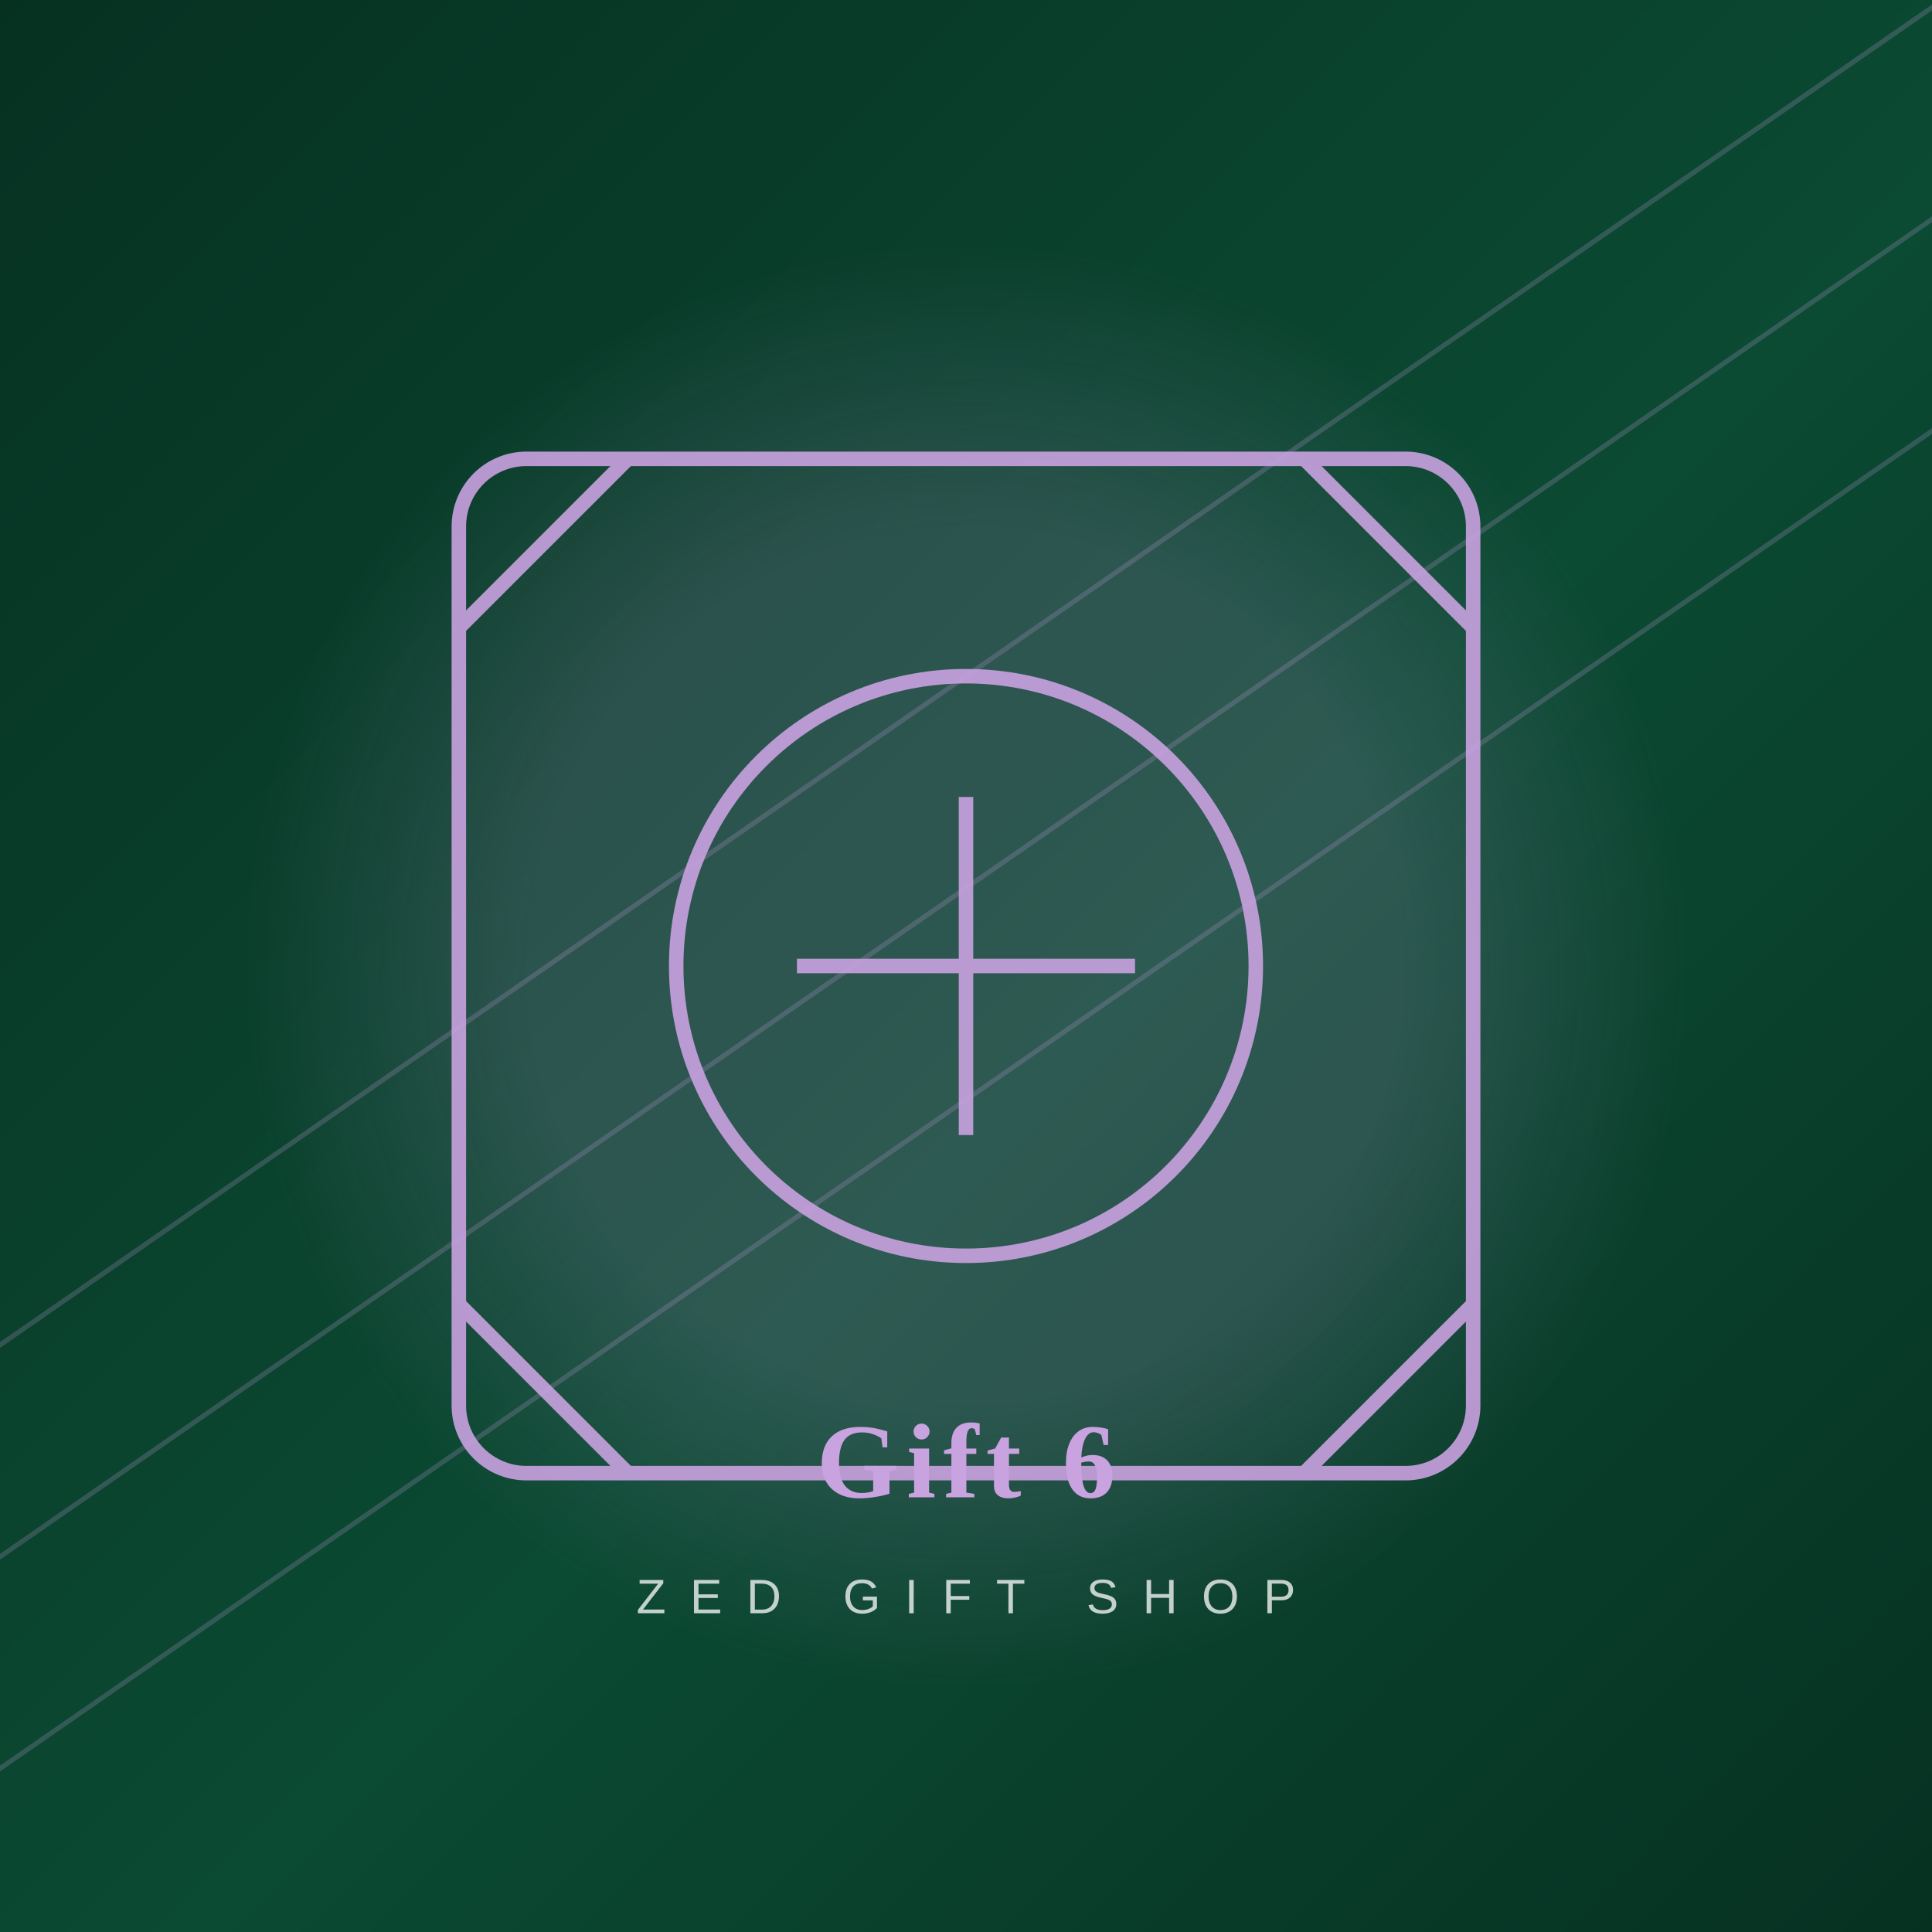
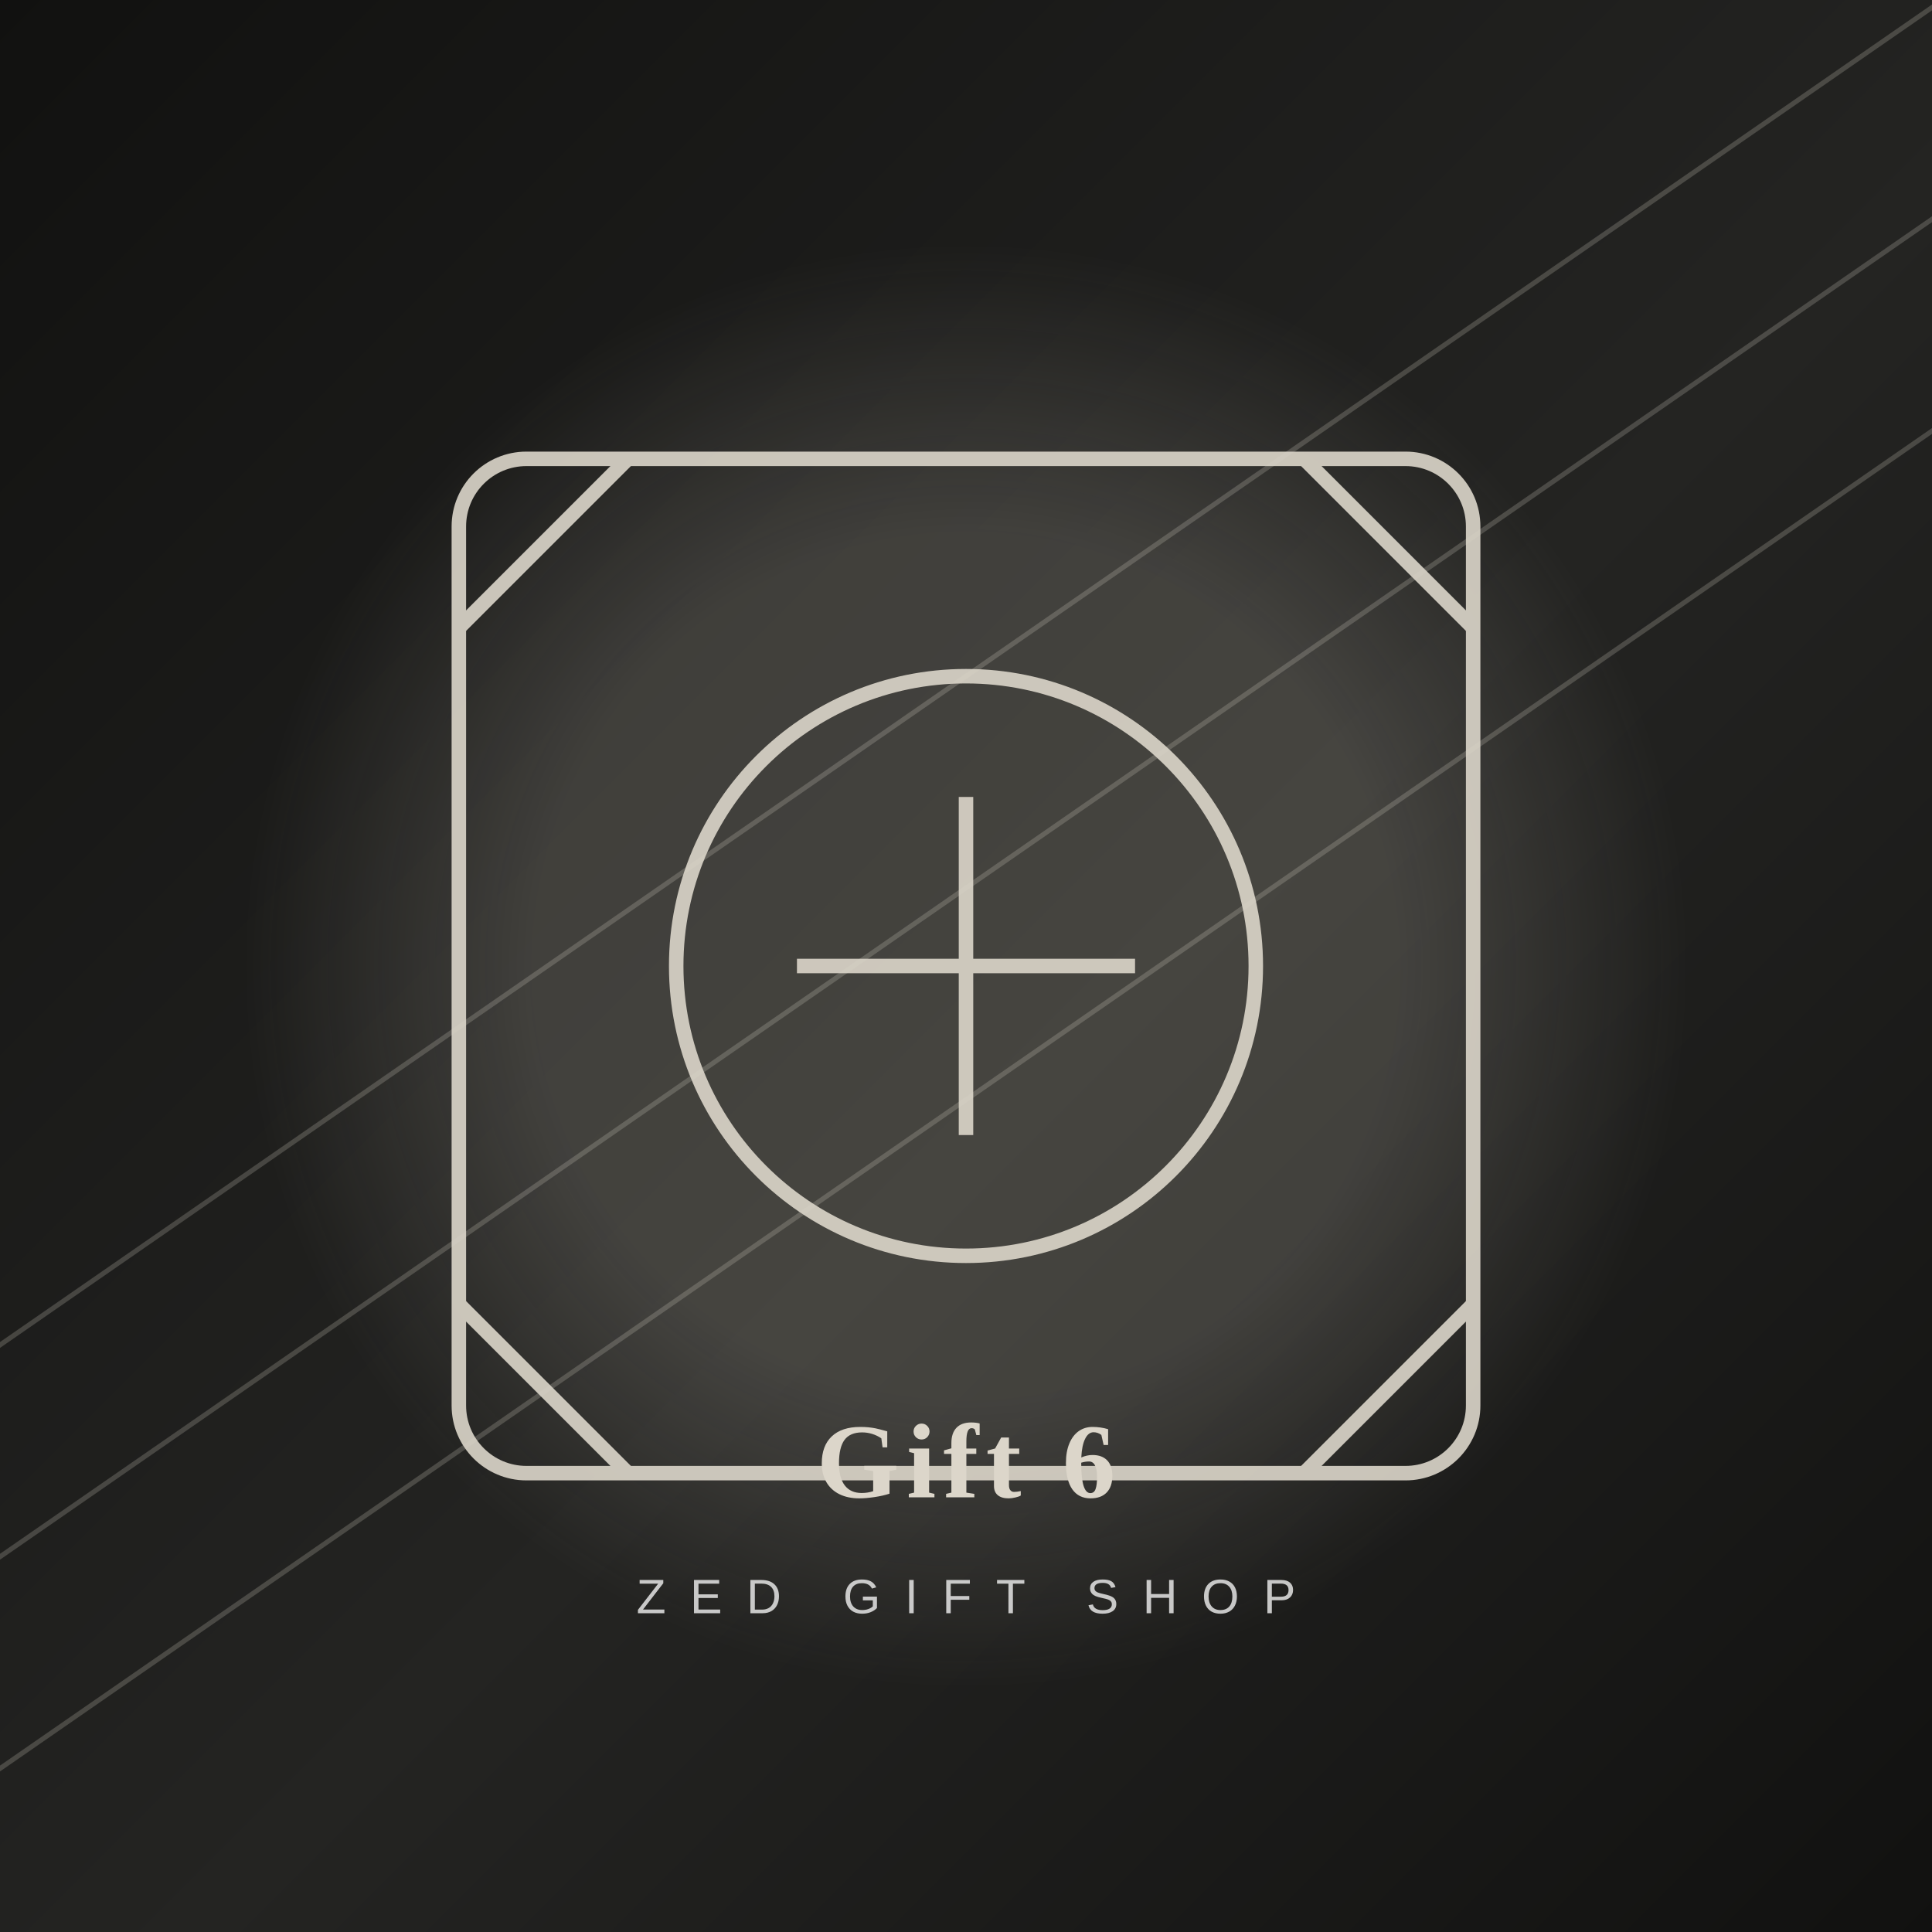
<svg xmlns="http://www.w3.org/2000/svg" width="800" height="800" viewBox="0 0 800 800">
  <defs>
    <linearGradient id="bg" x1="0" y1="0" x2="1" y2="1">
-       <stop offset="0" stop-color="#063121" />
-       <stop offset="0.55" stop-color="#0b4a33" />
-       <stop offset="1" stop-color="#063121" />
+       <stop offset="0" stop-color="#111110" />
+       <stop offset="0.55" stop-color="#242422" />
+       <stop offset="1" stop-color="#111110" />
    </linearGradient>
    <radialGradient id="glow" cx="0.5" cy="0.5" r="0.5">
-       <stop offset="0.6" stop-color="#C9A2E0" stop-opacity="0.18" />
-       <stop offset="1" stop-color="#C9A2E0" stop-opacity="0" />
+       <stop offset="0.6" stop-color="#dcd6ca" stop-opacity="0.18" />
+       <stop offset="1" stop-color="#dcd6ca" stop-opacity="0" />
    </radialGradient>
  </defs>
  <rect width="800" height="800" fill="url(#bg)" />
  <circle cx="400" cy="400" r="300" fill="url(#glow)" />
-   <g stroke="#C9A2E0" stroke-opacity="0.22" stroke-width="2">
+   <g stroke="#dcd6ca" stroke-opacity="0.22" stroke-width="2">
    <path d="M-120 640 L920 -80" />
    <path d="M-80 700 L960 -20" />
    <path d="M-40 760 L1000 40" />
  </g>
-   <g fill="none" stroke="#C9A2E0" stroke-width="6" opacity="0.9">
+   <g fill="none" stroke="#dcd6ca" stroke-width="6" opacity="0.9">
    <rect x="190" y="190" width="420" height="420" rx="28" />
    <path d="M260 190 L190 260 M540 190 L610 260 M260 610 L190 540 M540 610 L610 540" />
    <circle cx="400" cy="400" r="120" />
    <path d="M400 330 L400 470 M330 400 L470 400" />
  </g>
-   <text x="400" y="620" text-anchor="middle" font-family="Georgia, 'Times New Roman', serif" font-size="44" font-weight="bold" letter-spacing="3" fill="#C9A2E0">Gift 6</text>
+   <text x="400" y="620" text-anchor="middle" font-family="Georgia, 'Times New Roman', serif" font-size="44" font-weight="bold" letter-spacing="3" fill="#dcd6ca">Gift 6</text>
  <text x="400" y="668" text-anchor="middle" font-family="Arial, sans-serif" font-size="20" letter-spacing="10" fill="#ffffff" fill-opacity="0.75">ZED GIFT SHOP</text>
</svg>
